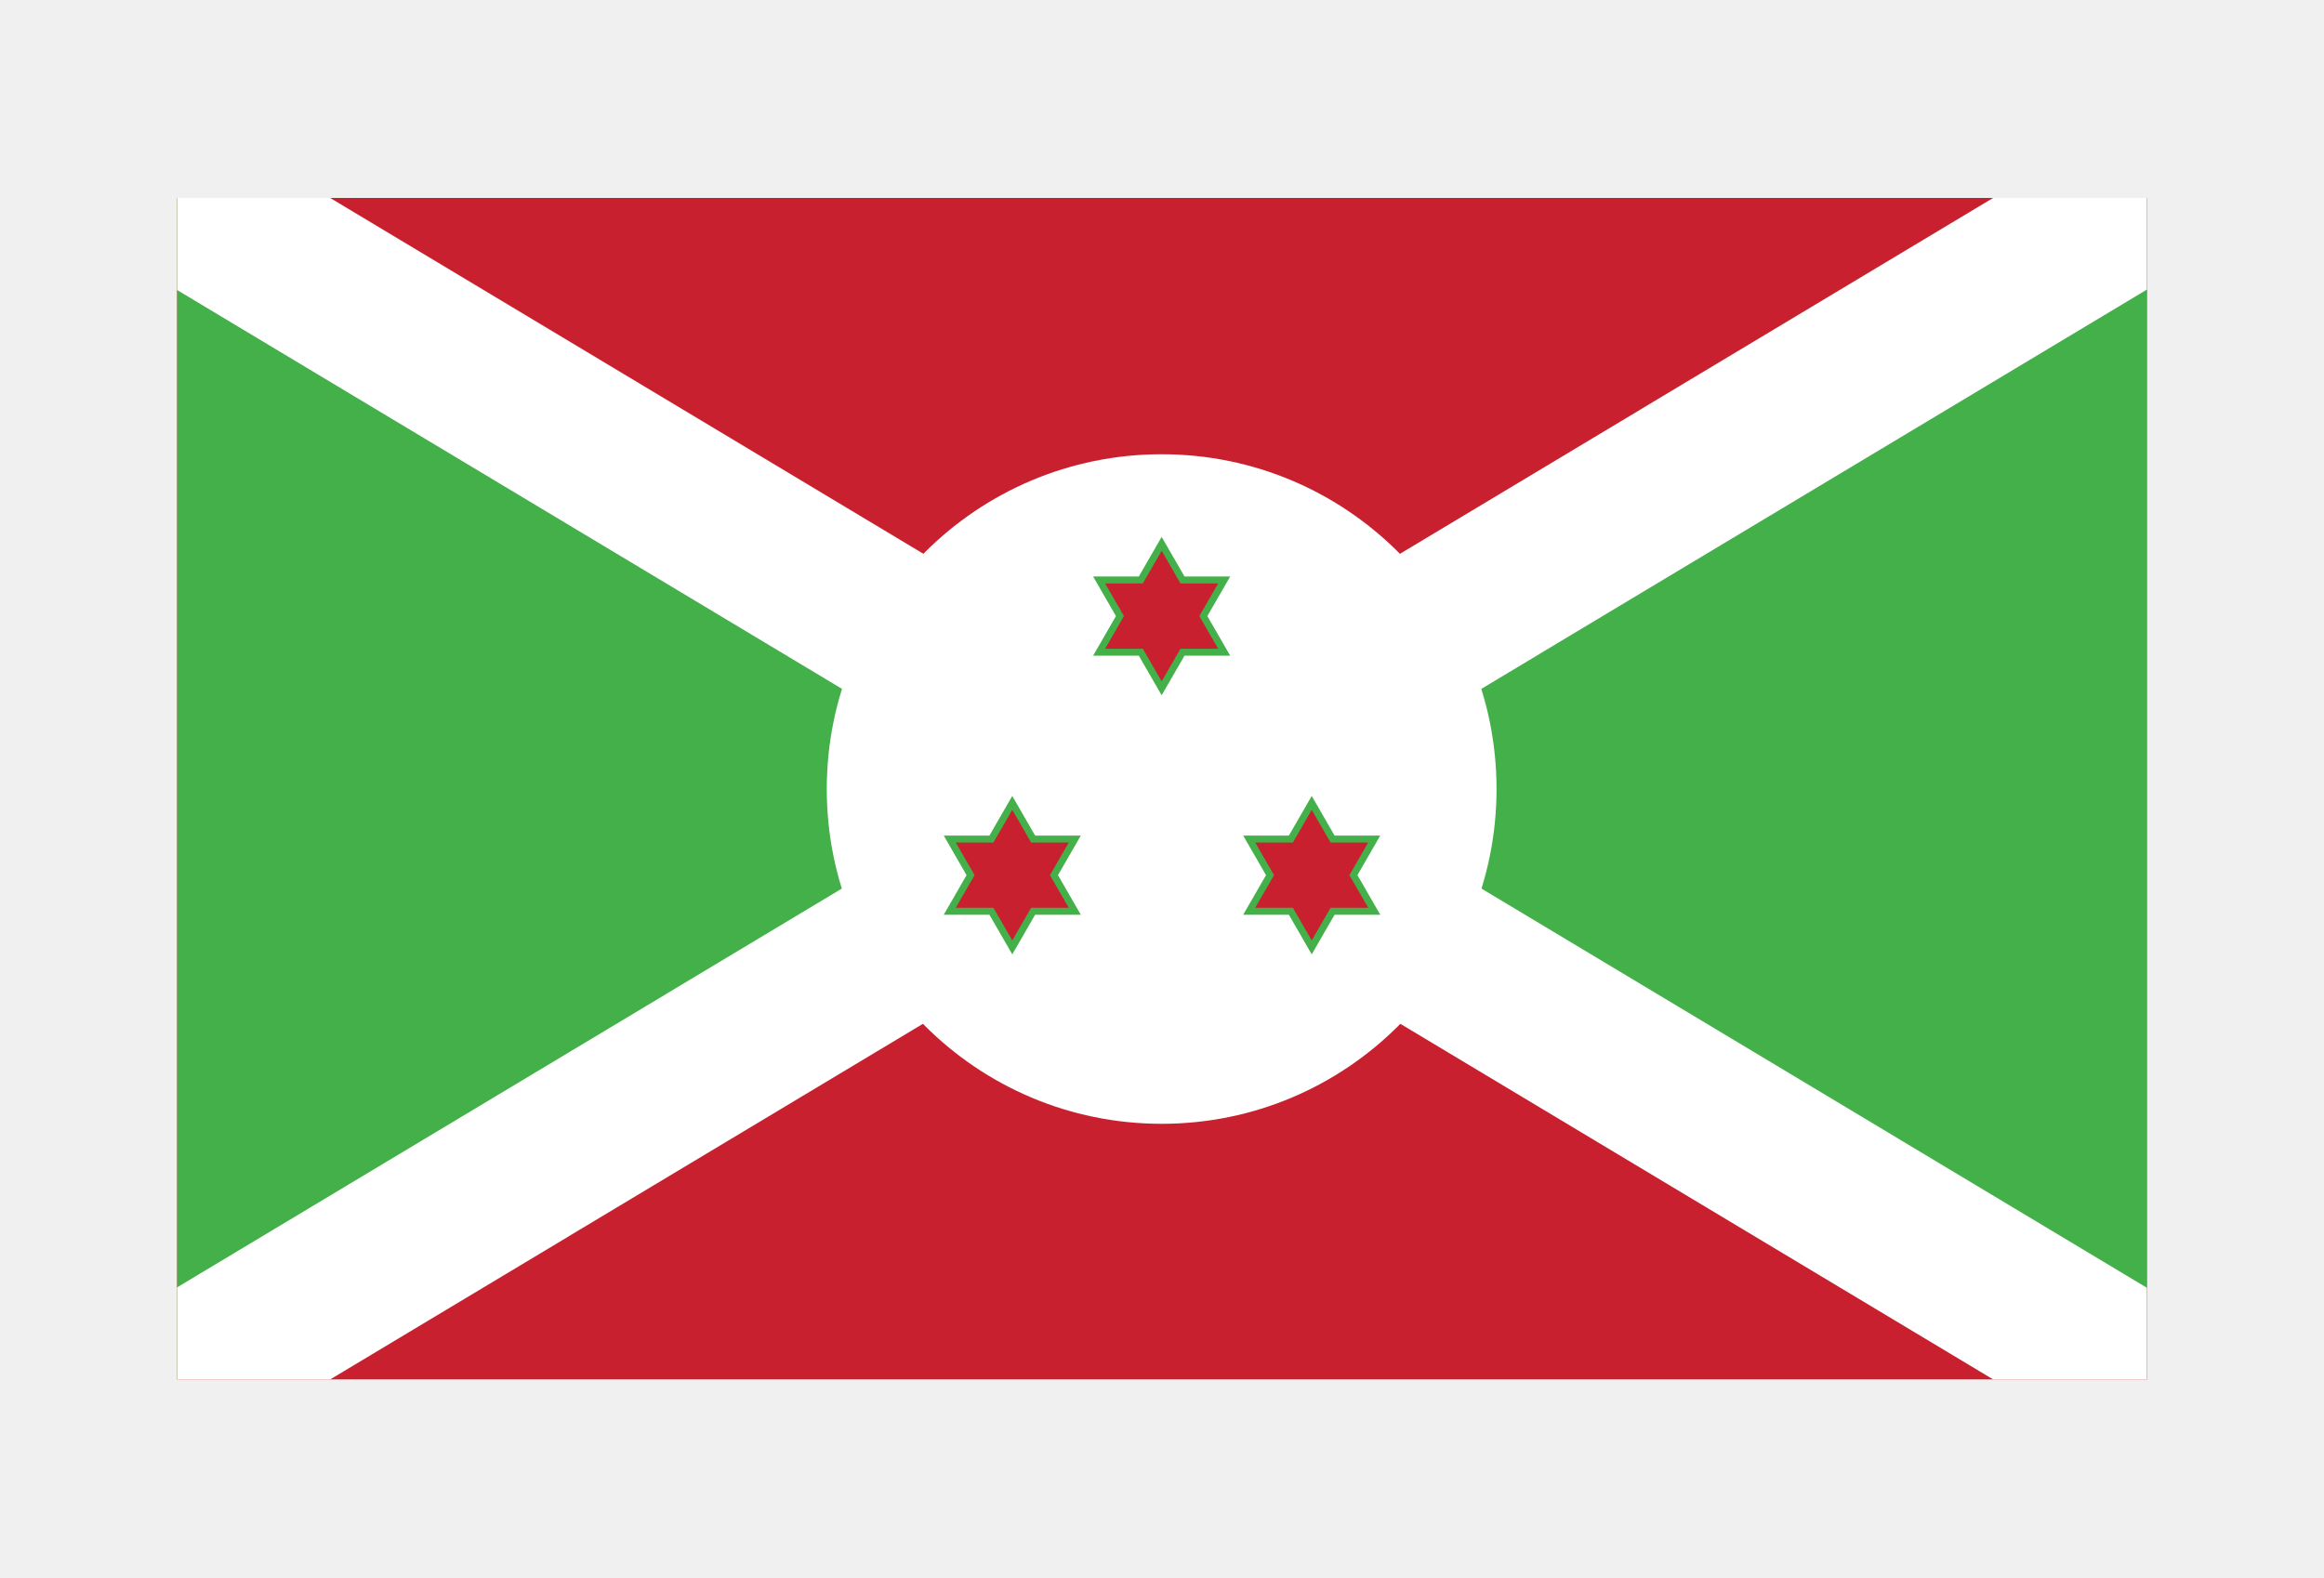
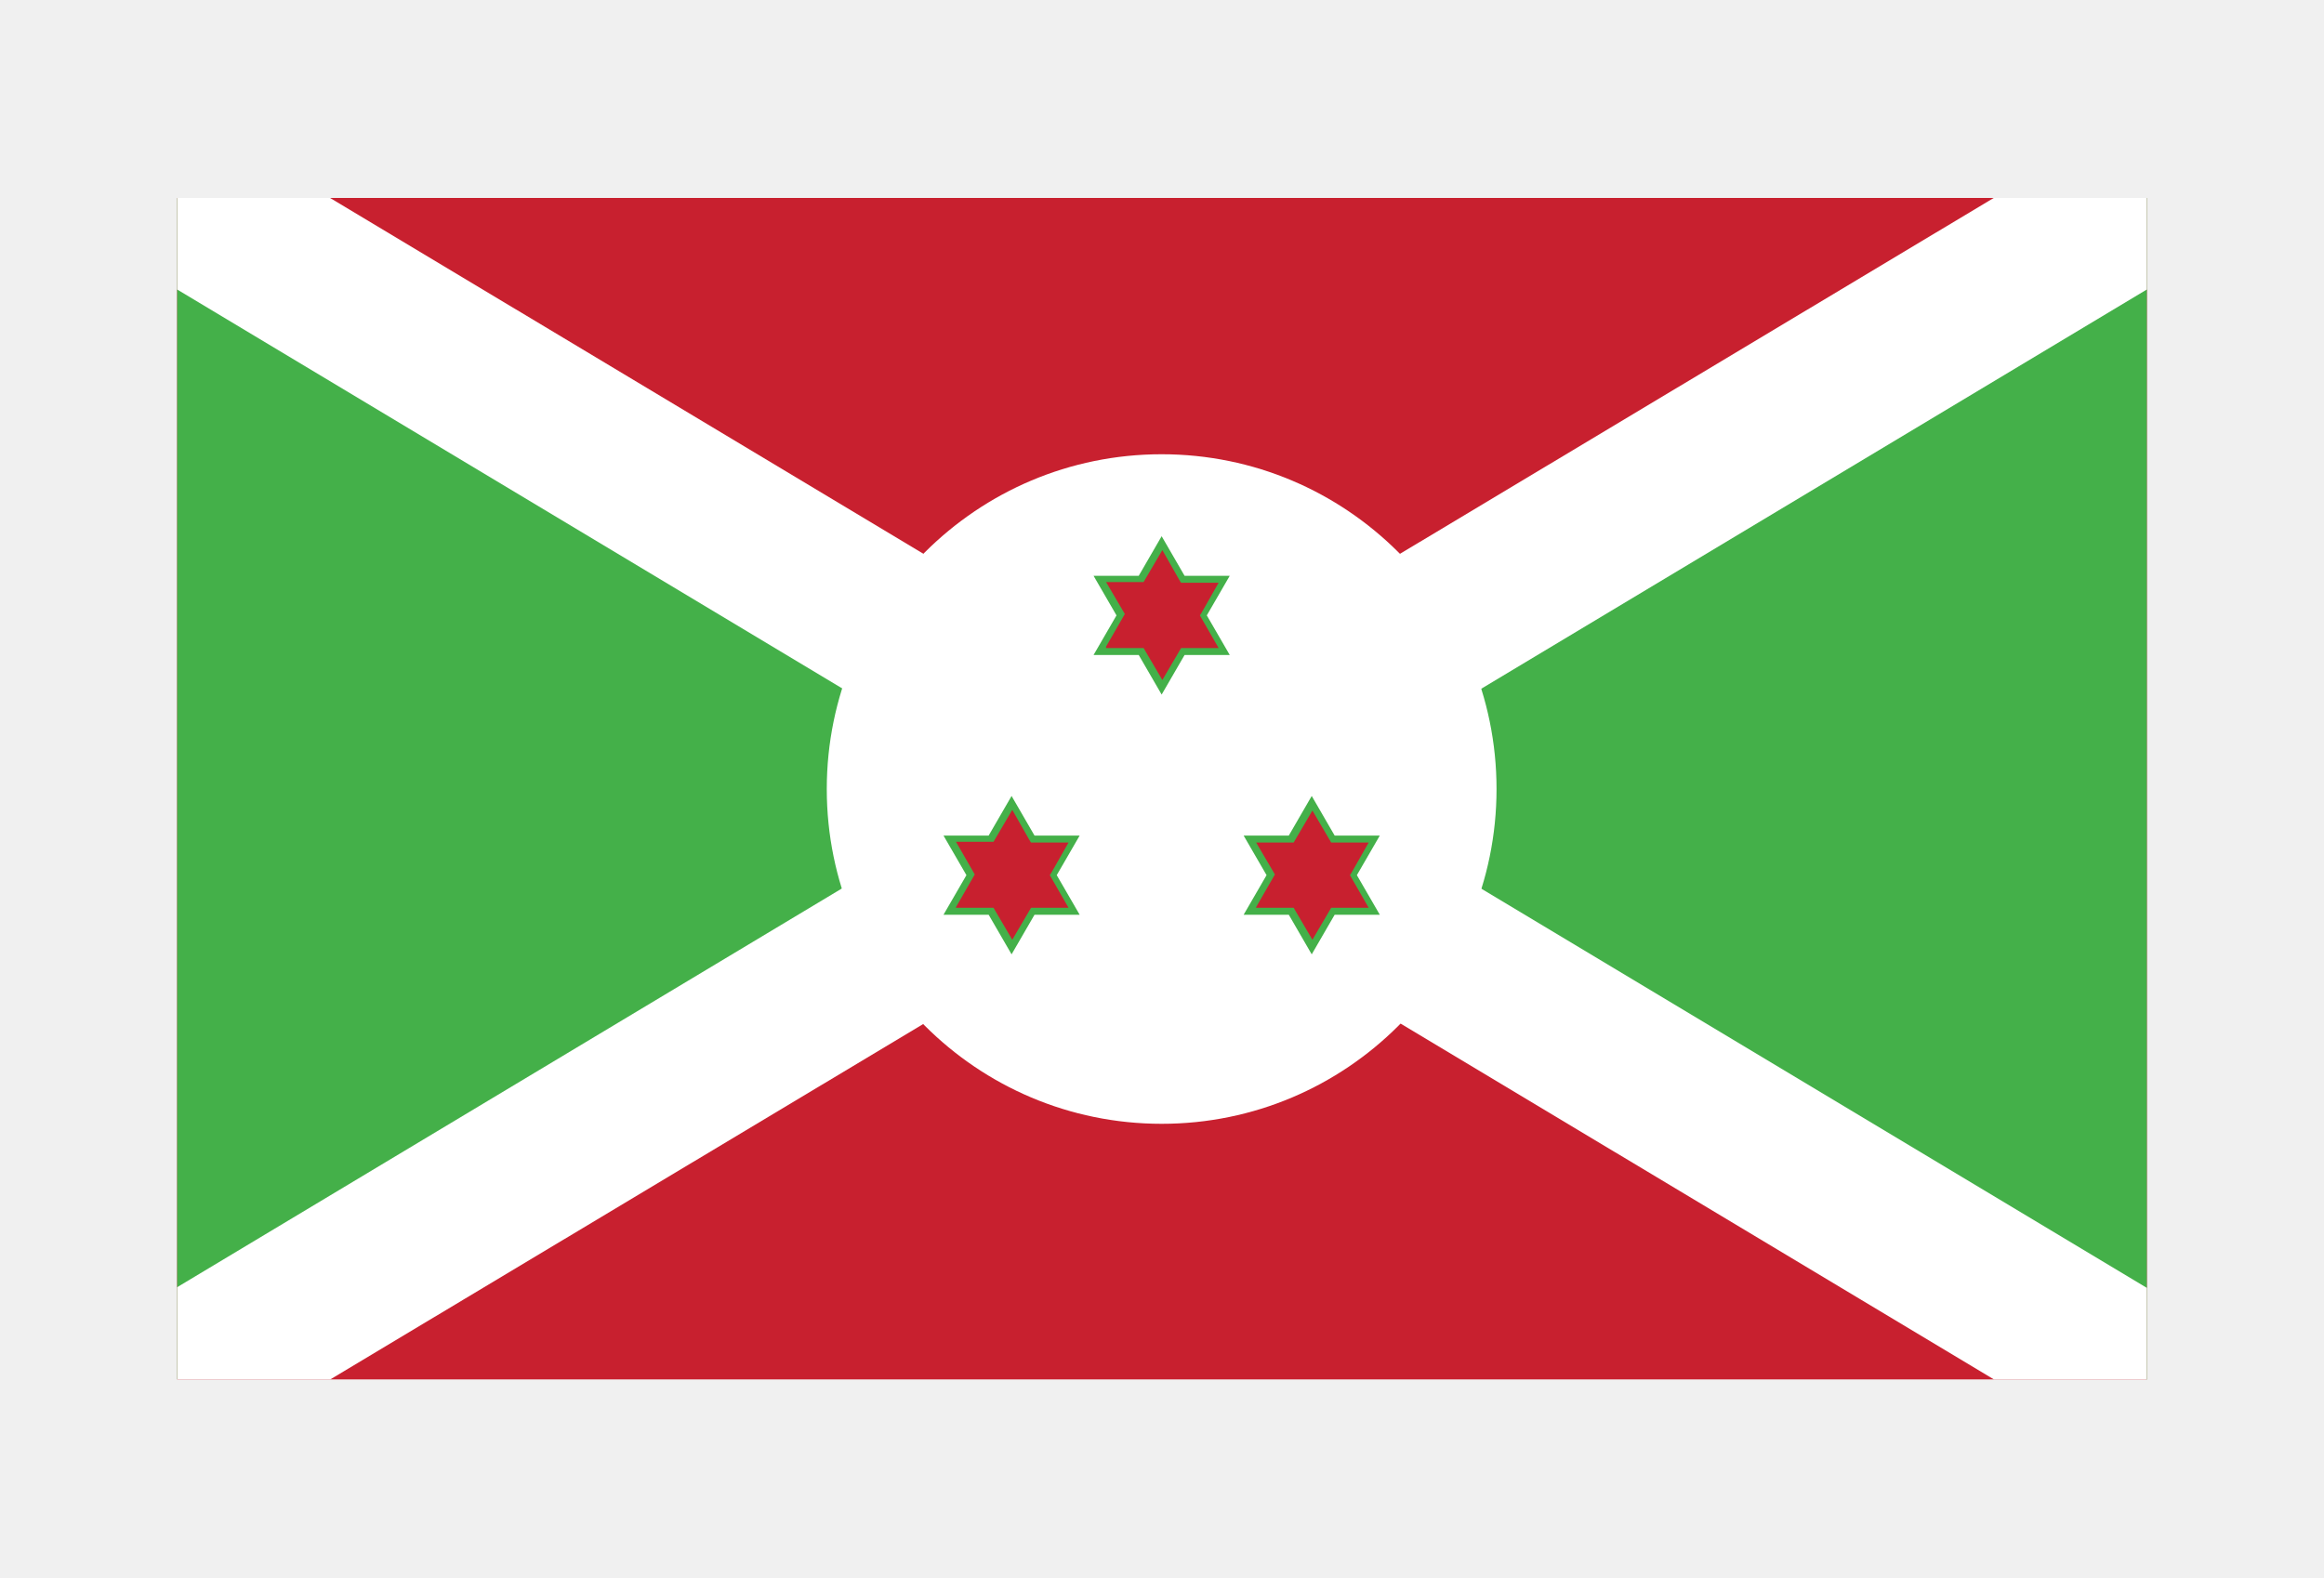
<svg xmlns="http://www.w3.org/2000/svg" id="Layer_2" data-name="Layer 2" viewBox="0 0 33.45 22.71">
  <defs>
    <style>
      .cls-1 {
-         stroke-miterlimit: 40;
-         stroke-width: .1px;
+         fill: #44b049;
      }

-       .cls-1, .cls-2 {
-         stroke: #44b049;
+       .cls-2 {
+         fill: #fff;
      }

-       .cls-1, .cls-2, .cls-3 {
+       .cls-3 {
+         fill: none;
+       }
+ 
+       .cls-4 {
        fill: #c8202f;
      }

-       .cls-4 {
-         fill: #fff;
-       }
- 
      .cls-5 {
-         fill: none;
-       }
- 
-       .cls-6 {
-         fill: #44b049;
-         stroke: #fff;
-         stroke-width: 2.27px;
-       }
- 
-       .cls-6, .cls-2 {
-         stroke-miterlimit: 40;
-       }
- 
-       .cls-2 {
-         stroke-width: .1px;
-       }
- 
-       .cls-7 {
        clip-path: url(#clippath);
      }
    </style>
    <clipPath id="clippath">
-       <rect class="cls-5" x="2.55" y="2.85" width="28.35" height="17.01" />
+       <rect class="cls-3" x="2.55" y="2.85" width="28.35" height="17.01" />
    </clipPath>
  </defs>
  <g id="Layer_1-2" data-name="Layer 1">
    <g>
-       <path class="cls-3" d="M2.55,2.85h28.35v17.01H2.55V2.85Z" />
-       <g class="cls-7">
-         <path class="cls-6" d="M1.13,2v18.71L32.31,2v18.71L1.13,2Z" />
+       <path class="cls-4" d="M2.55,2.85h28.35v17.01H2.55V2.85Z" />
+       <g class="cls-5">
+         <g>
+           <path class="cls-1" d="M1.13,2v18.71L32.31,2v18.71L1.13,2Z" />
+           <path class="cls-2" d="M33.45,22.71l-16.72-10.03L0,22.71V0l16.72,10.03L33.45,0v22.71ZM18.93,11.36l12.25,7.35V4l-12.25,7.35ZM2.27,4v14.7l12.25-7.35L2.27,4Z" />
+         </g>
      </g>
-       <circle class="cls-4" cx="16.72" cy="11.36" r="4.82" />
-       <path id="s" class="cls-2" d="M16.72,7.83l.3.52h.6l-.3.52.3.52h-.6l-.3.52-.3-.52h-.6l.3-.52-.3-.52h.6l.3-.52Z" />
-       <path id="s-2" data-name="s" class="cls-1" d="M19.78,13.12h-.6s-.3.52-.3.52l-.3-.52h-.6s.3-.52.3-.52l-.3-.52h.6s.3-.52.3-.52l.3.52h.6s-.3.52-.3.52l.3.52Z" />
-       <path id="s-3" data-name="s" class="cls-1" d="M13.67,13.12l.3-.52-.3-.52h.6s.3-.52.3-.52l.3.52h.6s-.3.52-.3.52l.3.52h-.6s-.3.52-.3.52l-.3-.52h-.6Z" />
+       <circle class="cls-2" cx="16.72" cy="11.36" r="4.82" />
+       <g id="s">
+         <path class="cls-4" d="M16.72,7.83l.3.52h.6l-.3.52.3.52h-.6l-.3.52-.3-.52h-.6l.3-.52-.3-.52h.6l.3-.52Z" />
+         <path class="cls-1" d="M16.72,10l-.33-.57h-.65l.33-.57-.33-.57h.65l.33-.57.33.57h.65l-.33.57.33.57h-.65l-.33.57ZM15.92,9.33h.54l.27.46.27-.46h.54l-.27-.47.02-.03.25-.44h-.54l-.02-.03-.25-.44-.27.46h-.54l.27.46-.27.47Z" />
+       </g>
+       <g id="s-2" data-name="s">
+         <path class="cls-4" d="M19.78,13.12h-.6s-.3.52-.3.52l-.3-.52h-.6s.3-.52.3-.52l-.3-.52h.6s.3-.52.3-.52l.3.52h.6s-.3.52-.3.52l.3.52Z" />
+         <path class="cls-1" d="M18.88,13.74l-.33-.57h-.65l.33-.57-.33-.57h.65l.33-.57.33.57h.65s-.33.57-.33.57l.33.57h-.65l-.33.57ZM18.08,13.07h.54l.27.46.27-.46h.54l-.27-.47.02-.03.25-.44h-.54s-.27-.46-.27-.46l-.27.46h-.54l.27.46-.27.47Z" />
+       </g>
+       <g id="s-3" data-name="s">
+         <path class="cls-4" d="M13.67,13.12l.3-.52-.3-.52h.6s.3-.52.3-.52l.3.52h.6s-.3.52-.3.52l.3.52h-.6s-.3.52-.3.52l-.3-.52h-.6Z" />
+         <path class="cls-1" d="M14.56,13.74l-.33-.57h-.65l.33-.57-.33-.57h.65s.33-.57.33-.57l.33.57h.65l-.33.57.33.57h-.65l-.33.57ZM13.76,13.07h.54l.27.46.27-.46h.54l-.27-.47.02-.03.25-.44h-.54l-.02-.03-.25-.44-.27.46h-.54s.27.47.27.47l-.27.47Z" />
+       </g>
    </g>
  </g>
</svg>
